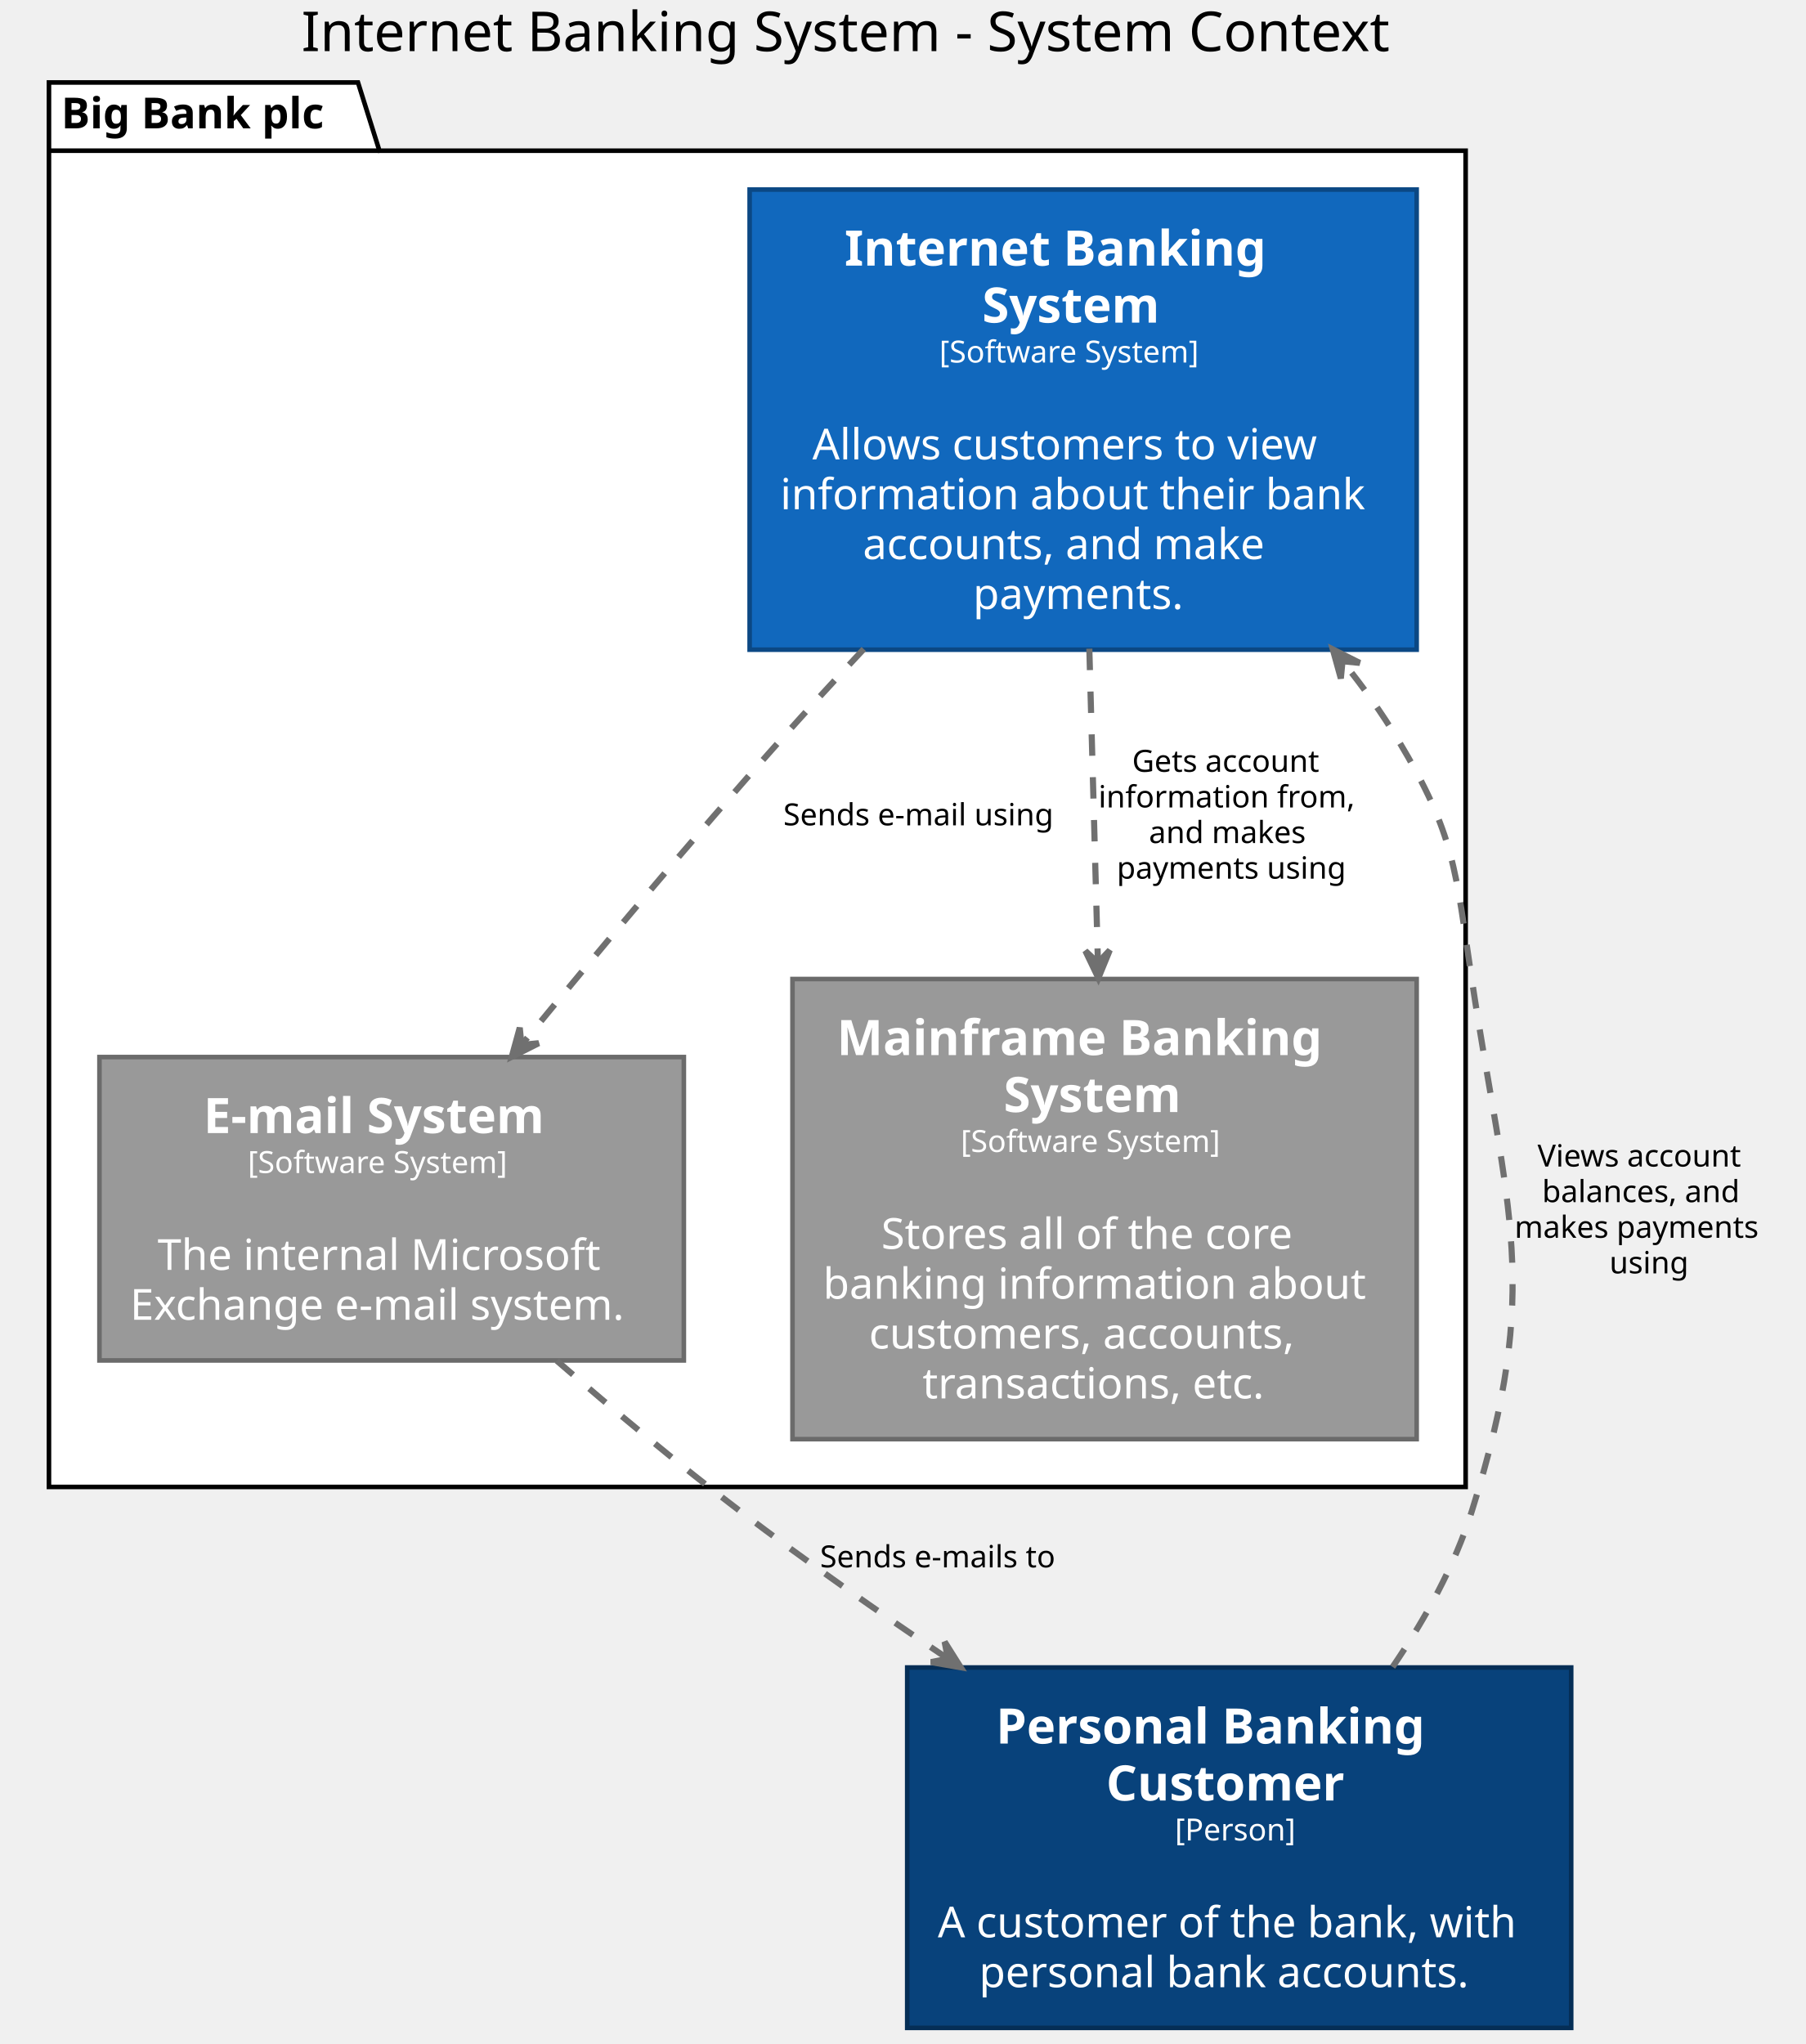
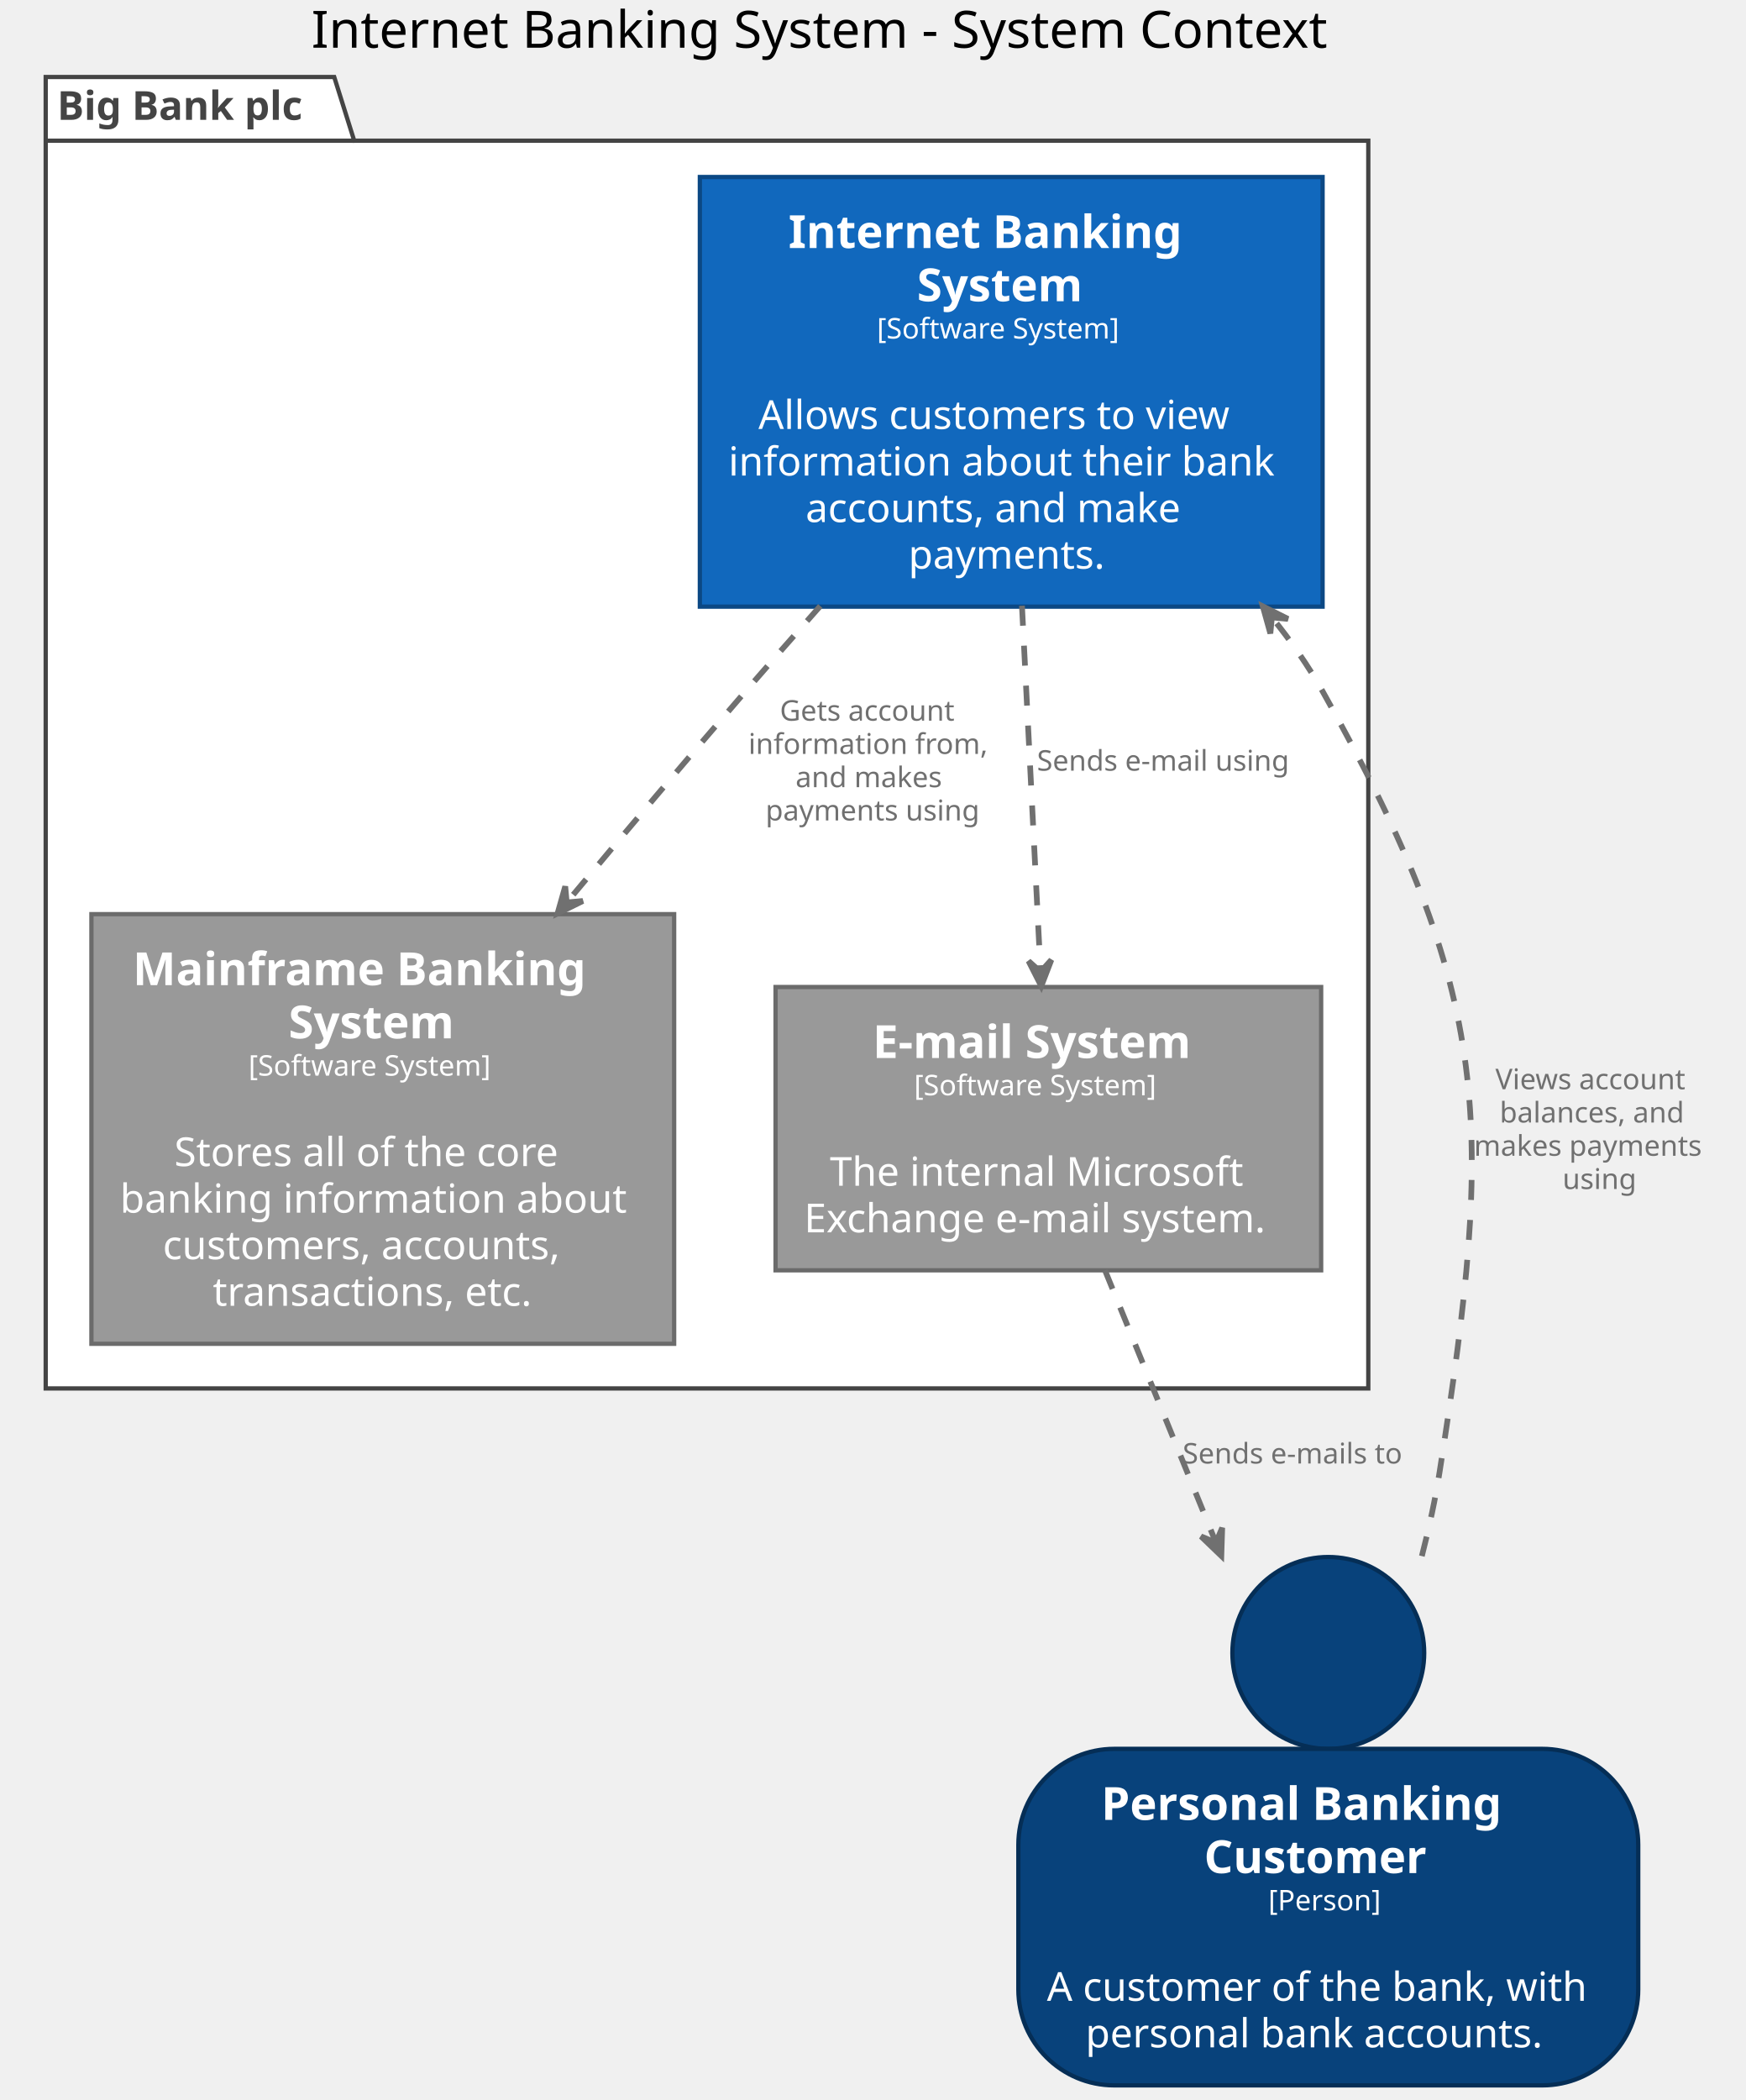
- <svg xmlns="http://www.w3.org/2000/svg" contentScriptType="application/ecmascript" contentStyleType="text/css" height="668px" preserveAspectRatio="none" style="width:590px;height:668px;background:#FFFFFF;" version="1.1" viewBox="0 0 590 668" width="590px" zoomAndPan="magnify">
+ <svg xmlns="http://www.w3.org/2000/svg" contentScriptType="application/ecmascript" contentStyleType="text/css" height="735px" preserveAspectRatio="none" style="width:611px;height:735px;background:#FFFFFF;" version="1.1" viewBox="0 0 611 735" width="611px" zoomAndPan="magnify">
  <defs />
  <g>
-     <text fill="#000000" font-family="sans-serif" font-size="18" lengthAdjust="spacing" textLength="380" x="98.5" y="16.708">Internet Banking System - System Context</text>
-     <polygon fill="#FFFFFF" points="16,26.953,117,26.953,124,49.25,479,49.25,479,485.953,16,485.953,16,26.953" style="stroke:#000000;stroke-width:1.5;" />
-     <line style="stroke:#000000;stroke-width:1.5;" x1="16" x2="124" y1="49.25" y2="49.25" />
-     <text fill="#000000" font-family="sans-serif" font-size="14" font-weight="bold" lengthAdjust="spacing" textLength="95" x="20" y="41.948">Big Bank plc</text>
-     <rect fill="#999999" height="99.156" style="stroke:#6B6B6B;stroke-width:1.5;" width="191" x="32.5" y="345.453" />
-     <text fill="#FFFFFF" font-family="sans-serif" font-size="16" font-weight="bold" lengthAdjust="spacing" textLength="123" x="66.5" y="370.305">E-mail System</text>
-     <text fill="#FFFFFF" font-family="sans-serif" font-size="10" lengthAdjust="spacing" textLength="94" x="81" y="383.36">[Software System]</text>
-     <text fill="#FFFFFF" font-family="sans-serif" font-size="14" lengthAdjust="spacing" textLength="0" x="130" y="398.714" />
-     <text fill="#FFFFFF" font-family="sans-serif" font-size="14" lengthAdjust="spacing" textLength="149" x="51.5" y="415.011">The internal Microsoft</text>
-     <text fill="#FFFFFF" font-family="sans-serif" font-size="14" lengthAdjust="spacing" textLength="171" x="42.5" y="431.308">Exchange e-mail system.</text>
+     <text fill="#000000" font-family="sans-serif" font-size="18" lengthAdjust="spacing" textLength="380" x="109" y="16.708">Internet Banking System - System Context</text>
+     <polygon fill="#FFFFFF" points="16,26.953,117,26.953,124,49.25,479,49.25,479,485.953,16,485.953,16,26.953" style="stroke:#444444;stroke-width:1.5;" />
+     <line style="stroke:#444444;stroke-width:1.5;" x1="16" x2="124" y1="49.25" y2="49.25" />
+     <text fill="#444444" font-family="sans-serif" font-size="14" font-weight="bold" lengthAdjust="spacing" textLength="95" x="20" y="41.948">Big Bank plc</text>
+     <rect fill="#999999" height="150.375" style="stroke:#6B6B6B;stroke-width:1.5;" width="204" x="32" y="319.953" />
+     <text fill="#FFFFFF" font-family="sans-serif" font-size="16" font-weight="bold" lengthAdjust="spacing" textLength="169" x="46.5" y="344.805">Mainframe Banking</text>
+     <text fill="#FFFFFF" font-family="sans-serif" font-size="16" font-weight="bold" lengthAdjust="spacing" textLength="66" x="101" y="363.43">System</text>
+     <text fill="#FFFFFF" font-family="sans-serif" font-size="10" lengthAdjust="spacing" textLength="94" x="87" y="376.485">[Software System]</text>
+     <text fill="#FFFFFF" font-family="sans-serif" font-size="14" lengthAdjust="spacing" textLength="0" x="136" y="391.839" />
+     <text fill="#FFFFFF" font-family="sans-serif" font-size="14" lengthAdjust="spacing" textLength="142" x="61" y="408.136">Stores all of the core</text>
+     <text fill="#FFFFFF" font-family="sans-serif" font-size="14" lengthAdjust="spacing" textLength="180" x="42" y="424.433">banking information about</text>
+     <text fill="#FFFFFF" font-family="sans-serif" font-size="14" lengthAdjust="spacing" textLength="150" x="57" y="440.729">customers, accounts,</text>
+     <text fill="#FFFFFF" font-family="sans-serif" font-size="14" lengthAdjust="spacing" textLength="119" x="74.5" y="457.026">transactions, etc.</text>
+     <rect fill="#999999" height="99.156" style="stroke:#6B6B6B;stroke-width:1.5;" width="191" x="271.5" y="345.453" />
+     <text fill="#FFFFFF" font-family="sans-serif" font-size="16" font-weight="bold" lengthAdjust="spacing" textLength="123" x="305.5" y="370.305">E-mail System</text>
+     <text fill="#FFFFFF" font-family="sans-serif" font-size="10" lengthAdjust="spacing" textLength="94" x="320" y="383.36">[Software System]</text>
+     <text fill="#FFFFFF" font-family="sans-serif" font-size="14" lengthAdjust="spacing" textLength="0" x="369" y="398.714" />
+     <text fill="#FFFFFF" font-family="sans-serif" font-size="14" lengthAdjust="spacing" textLength="149" x="290.5" y="415.011">The internal Microsoft</text>
+     <text fill="#FFFFFF" font-family="sans-serif" font-size="14" lengthAdjust="spacing" textLength="171" x="281.5" y="431.308">Exchange e-mail system.</text>
    <rect fill="#1168BD" height="150.375" style="stroke:#0B4884;stroke-width:1.5;" width="218" x="245" y="61.953" />
    <text fill="#FFFFFF" font-family="sans-serif" font-size="16" font-weight="bold" lengthAdjust="spacing" textLength="150" x="276" y="86.805">Internet Banking</text>
    <text fill="#FFFFFF" font-family="sans-serif" font-size="16" font-weight="bold" lengthAdjust="spacing" textLength="66" x="321" y="105.43">System</text>
    <text fill="#FFFFFF" font-family="sans-serif" font-size="10" lengthAdjust="spacing" textLength="94" x="307" y="118.485">[Software System]</text>
    <text fill="#FFFFFF" font-family="sans-serif" font-size="14" lengthAdjust="spacing" textLength="0" x="356" y="133.839" />
    <text fill="#FFFFFF" font-family="sans-serif" font-size="14" lengthAdjust="spacing" textLength="173" x="265.5" y="150.136">Allows customers to view</text>
    <text fill="#FFFFFF" font-family="sans-serif" font-size="14" lengthAdjust="spacing" textLength="194" x="255" y="166.433">information about their bank</text>
    <text fill="#FFFFFF" font-family="sans-serif" font-size="14" lengthAdjust="spacing" textLength="140" x="282" y="182.73">accounts, and make</text>
    <text fill="#FFFFFF" font-family="sans-serif" font-size="14" lengthAdjust="spacing" textLength="72" x="318" y="199.026">payments.</text>
-     <rect fill="#999999" height="150.375" style="stroke:#6B6B6B;stroke-width:1.5;" width="204" x="259" y="319.953" />
-     <text fill="#FFFFFF" font-family="sans-serif" font-size="16" font-weight="bold" lengthAdjust="spacing" textLength="169" x="273.5" y="344.805">Mainframe Banking</text>
-     <text fill="#FFFFFF" font-family="sans-serif" font-size="16" font-weight="bold" lengthAdjust="spacing" textLength="66" x="328" y="363.43">System</text>
-     <text fill="#FFFFFF" font-family="sans-serif" font-size="10" lengthAdjust="spacing" textLength="94" x="314" y="376.485">[Software System]</text>
-     <text fill="#FFFFFF" font-family="sans-serif" font-size="14" lengthAdjust="spacing" textLength="0" x="363" y="391.839" />
-     <text fill="#FFFFFF" font-family="sans-serif" font-size="14" lengthAdjust="spacing" textLength="142" x="288" y="408.136">Stores all of the core</text>
-     <text fill="#FFFFFF" font-family="sans-serif" font-size="14" lengthAdjust="spacing" textLength="180" x="269" y="424.433">banking information about</text>
-     <text fill="#FFFFFF" font-family="sans-serif" font-size="14" lengthAdjust="spacing" textLength="150" x="284" y="440.729">customers, accounts,</text>
-     <text fill="#FFFFFF" font-family="sans-serif" font-size="14" lengthAdjust="spacing" textLength="119" x="301.5" y="457.026">transactions, etc.</text>
-     <rect fill="#08427B" height="117.781" style="stroke:#052E56;stroke-width:1.5;" width="217" x="296.5" y="544.953" />
-     <text fill="#FFFFFF" font-family="sans-serif" font-size="16" font-weight="bold" lengthAdjust="spacing" textLength="153" x="325.5" y="569.805">Personal Banking</text>
-     <text fill="#FFFFFF" font-family="sans-serif" font-size="16" font-weight="bold" lengthAdjust="spacing" textLength="87" x="361.5" y="588.43">Customer</text>
-     <text fill="#FFFFFF" font-family="sans-serif" font-size="10" lengthAdjust="spacing" textLength="42" x="384" y="601.485">[Person]</text>
-     <text fill="#FFFFFF" font-family="sans-serif" font-size="14" lengthAdjust="spacing" textLength="0" x="407" y="616.839" />
-     <text fill="#FFFFFF" font-family="sans-serif" font-size="14" lengthAdjust="spacing" textLength="197" x="306.5" y="633.136">A customer of the bank, with</text>
-     <text fill="#FFFFFF" font-family="sans-serif" font-size="14" lengthAdjust="spacing" textLength="170" x="320" y="649.433">personal bank accounts.</text>
-     <path d="M181.97,444.683 C200.59,460.853 221.84,478.633 242,493.953 C263.44,510.243 287.18,526.863 309.76,542.063 " fill="none" id="5-to-1" style="stroke:#707070;stroke-width:2.0;stroke-dasharray:7.0,7.0;" />
-     <polygon fill="#707070" points="313.97,544.883,308.72,536.55,309.816,542.1,304.267,543.196,313.97,544.883" style="stroke:#707070;stroke-width:2.0;" />
-     <text fill="#000000" font-family="sans-serif" font-size="10" lengthAdjust="spacing" textLength="81" x="268" y="512.235">Sends e-mails to</text>
-     <path d="M282.3,212.113 C273.01,222.053 263.71,232.183 255,241.953 C226.08,274.373 194.78,311.803 170.49,341.413 " fill="none" id="7-to-5" style="stroke:#707070;stroke-width:2.0;stroke-dasharray:7.0,7.0;" />
-     <polygon fill="#707070" points="167.26,345.353,176.058,340.926,170.429,341.485,169.869,335.856,167.26,345.353" style="stroke:#707070;stroke-width:2.0;" />
-     <text fill="#000000" font-family="sans-serif" font-size="10" lengthAdjust="spacing" textLength="91" x="256" y="269.735">Sends e-mail using</text>
-     <path d="M356.02,212.003 C356.9,244.093 357.93,281.733 358.83,314.433 " fill="none" id="7-to-4" style="stroke:#707070;stroke-width:2.0;stroke-dasharray:7.0,7.0;" />
-     <polygon fill="#707070" points="358.97,319.633,362.711,310.523,358.827,314.635,354.715,310.751,358.97,319.633" style="stroke:#707070;stroke-width:2.0;" />
-     <text fill="#000000" font-family="sans-serif" font-size="10" lengthAdjust="spacing" textLength="64" x="370" y="252.235">Gets account</text>
-     <text fill="#000000" font-family="sans-serif" font-size="10" lengthAdjust="spacing" textLength="86" x="359" y="263.876">information from,</text>
-     <text fill="#000000" font-family="sans-serif" font-size="10" lengthAdjust="spacing" textLength="53" x="375.5" y="275.517">and makes</text>
-     <text fill="#000000" font-family="sans-serif" font-size="10" lengthAdjust="spacing" textLength="77" x="365" y="287.157">payments using</text>
-     <path d="M455.14,544.773 C465.73,529.243 475.4,511.783 481,493.953 C504.18,420.173 492.5,396.423 481,319.953 C475.61,284.083 475.63,273.073 457,241.953 C451.73,233.143 445.55,224.533 438.9,216.263 " fill="none" id="1-to-7" style="stroke:#707070;stroke-width:2.0;stroke-dasharray:7.0,7.0;" />
-     <polygon fill="#707070" points="435.59,212.233,438.216,221.725,438.765,216.095,444.396,216.644,435.59,212.233" style="stroke:#707070;stroke-width:2.0;" />
-     <text fill="#000000" font-family="sans-serif" font-size="10" lengthAdjust="spacing" textLength="69" x="502.5" y="381.235">Views account</text>
-     <text fill="#000000" font-family="sans-serif" font-size="10" lengthAdjust="spacing" textLength="66" x="504" y="392.876">balances, and</text>
-     <text fill="#000000" font-family="sans-serif" font-size="10" lengthAdjust="spacing" textLength="84" x="495" y="404.517">makes payments</text>
-     <text fill="#000000" font-family="sans-serif" font-size="10" lengthAdjust="spacing" textLength="25" x="526" y="416.157">using</text>
+     <ellipse cx="465" cy="578.526" fill="#08427B" rx="33.573" ry="33.573" style="stroke:#052E56;stroke-width:1.5;" />
+     <rect fill="#08427B" height="117.781" rx="33.573" ry="33.573" style="stroke:#052E56;stroke-width:1.5;" width="217" x="356.5" y="612.099" />
+     <text fill="#FFFFFF" font-family="sans-serif" font-size="16" font-weight="bold" lengthAdjust="spacing" textLength="153" x="385.5" y="636.95">Personal Banking</text>
+     <text fill="#FFFFFF" font-family="sans-serif" font-size="16" font-weight="bold" lengthAdjust="spacing" textLength="87" x="421.5" y="655.575">Customer</text>
+     <text fill="#FFFFFF" font-family="sans-serif" font-size="10" lengthAdjust="spacing" textLength="42" x="444" y="668.631">[Person]</text>
+     <text fill="#FFFFFF" font-family="sans-serif" font-size="14" lengthAdjust="spacing" textLength="0" x="467" y="683.984" />
+     <text fill="#FFFFFF" font-family="sans-serif" font-size="14" lengthAdjust="spacing" textLength="197" x="366.5" y="700.281">A customer of the bank, with</text>
+     <text fill="#FFFFFF" font-family="sans-serif" font-size="14" lengthAdjust="spacing" textLength="170" x="380" y="716.578">personal bank accounts.</text>
+     <path d="M497.75,544.633 C500.3,534.713 502.48,524.693 504,514.953 C522.98,393.733 523.08,348.933 463,241.953 C457.99,233.033 451.97,224.413 445.36,216.213 " fill="none" id="PersonalBankingCustomer-to-InternetBankingSystem" style="stroke:#707070;stroke-width:2.0;stroke-dasharray:7.0,7.0;" />
+     <polygon fill="#707070" points="442.07,212.223,444.717,221.71,445.254,216.078,450.885,216.615,442.07,212.223" style="stroke:#707070;stroke-width:2.0;" />
+     <text fill="#707070" font-family="sans-serif" font-size="10" lengthAdjust="spacing" textLength="69" x="523.5" y="381.235">Views account</text>
+     <text fill="#707070" font-family="sans-serif" font-size="10" lengthAdjust="spacing" textLength="66" x="525" y="392.876">balances, and</text>
+     <text fill="#707070" font-family="sans-serif" font-size="10" lengthAdjust="spacing" textLength="84" x="516" y="404.517">makes payments</text>
+     <text fill="#707070" font-family="sans-serif" font-size="10" lengthAdjust="spacing" textLength="25" x="547" y="416.157">using</text>
+     <path d="M287.15,212.103 C278.3,222.093 269.4,232.243 261,241.953 C240.49,265.683 218.46,291.803 198.62,315.593 " fill="none" id="InternetBankingSystem-to-MainframeBankingSystem" style="stroke:#707070;stroke-width:2.0;stroke-dasharray:7.0,7.0;" />
+     <polygon fill="#707070" points="195.19,319.703,204.023,315.347,198.389,315.861,197.875,310.227,195.19,319.703" style="stroke:#707070;stroke-width:2.0;" />
+     <text fill="#707070" font-family="sans-serif" font-size="10" lengthAdjust="spacing" textLength="64" x="273" y="252.235">Gets account</text>
+     <text fill="#707070" font-family="sans-serif" font-size="10" lengthAdjust="spacing" textLength="86" x="262" y="263.876">information from,</text>
+     <text fill="#707070" font-family="sans-serif" font-size="10" lengthAdjust="spacing" textLength="53" x="278.5" y="275.517">and makes</text>
+     <text fill="#707070" font-family="sans-serif" font-size="10" lengthAdjust="spacing" textLength="77" x="268" y="287.157">payments using</text>
+     <path d="M357.76,212.003 C359.83,252.813 362.36,302.593 364.25,339.753 " fill="none" id="InternetBankingSystem-to-EmailSystem" style="stroke:#707070;stroke-width:2.0;stroke-dasharray:7.0,7.0;" />
+     <polygon fill="#707070" points="364.52,345.143,368.053,335.95,364.263,340.15,360.063,336.36,364.52,345.143" style="stroke:#707070;stroke-width:2.0;" />
+     <text fill="#707070" font-family="sans-serif" font-size="10" lengthAdjust="spacing" textLength="91" x="363" y="269.735">Sends e-mail using</text>
+     <path d="M386.83,444.623 C397.97,471.963 412.28,507.063 425.6,539.753 " fill="none" id="EmailSystem-to-PersonalBankingCustomer" style="stroke:#707070;stroke-width:2.0;stroke-dasharray:7.0,7.0;" />
+     <polygon fill="#707070" points="427.55,544.563,427.859,534.719,425.663,539.933,420.45,537.737,427.55,544.563" style="stroke:#707070;stroke-width:2.0;" />
+     <text fill="#707070" font-family="sans-serif" font-size="10" lengthAdjust="spacing" textLength="81" x="414" y="512.235">Sends e-mails to</text>
  </g>
</svg>
